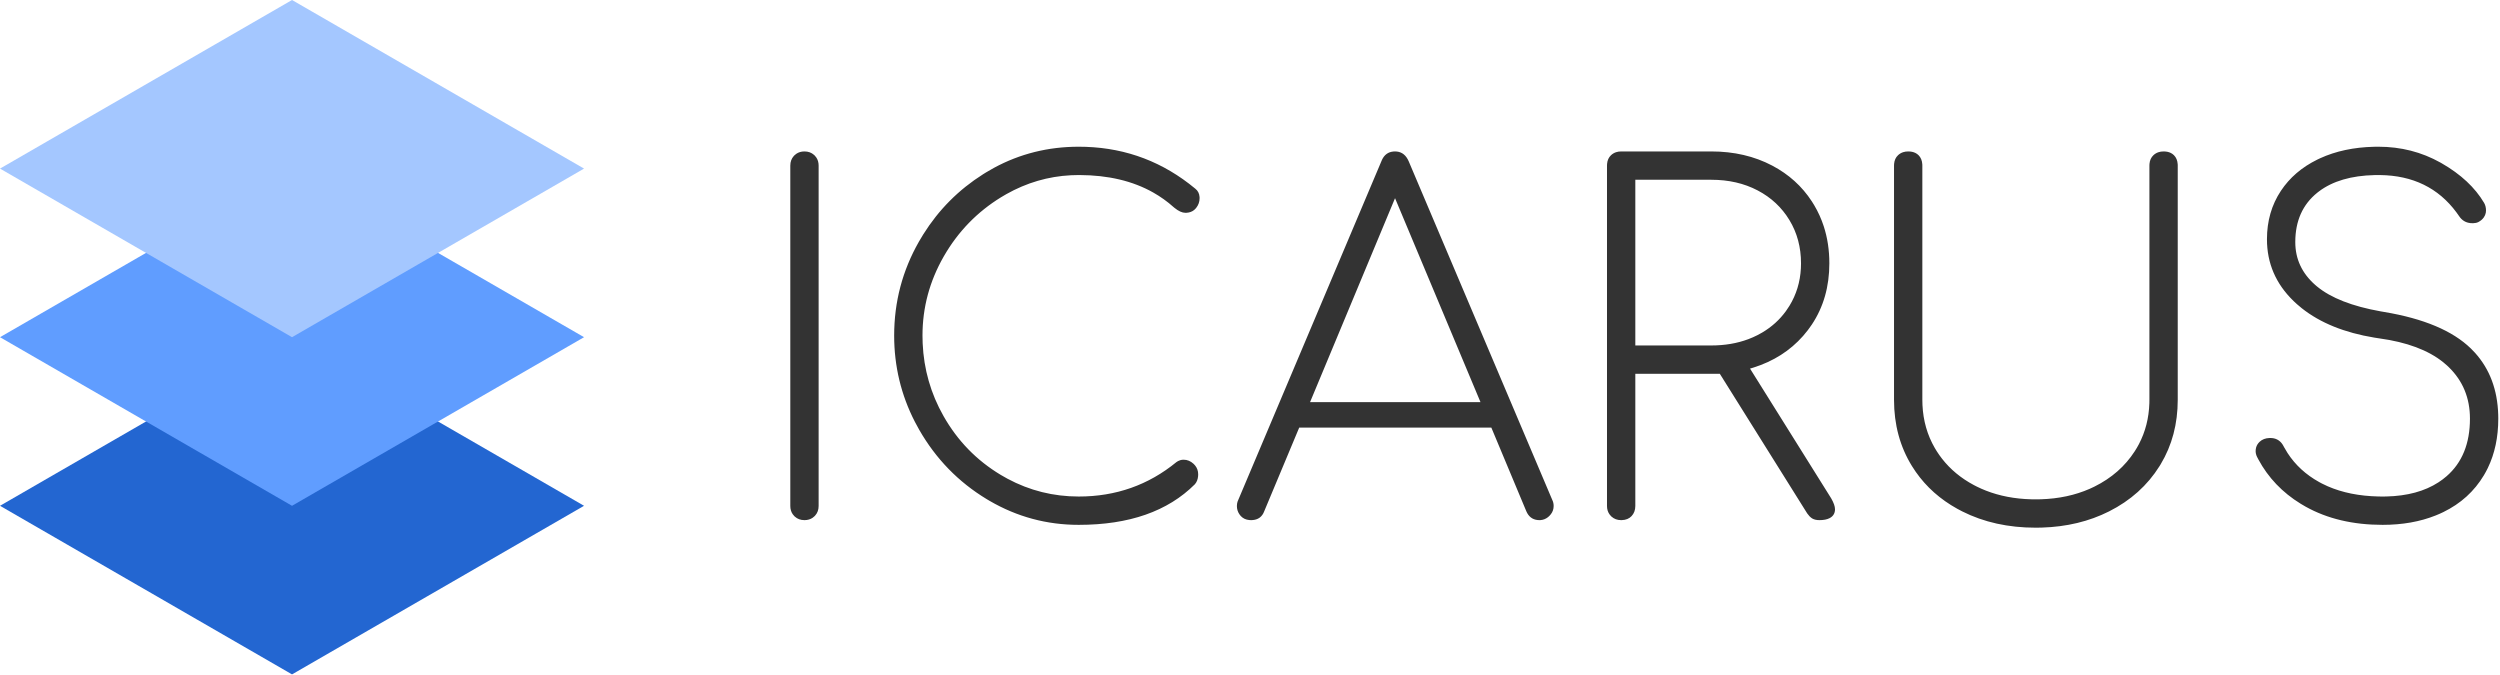
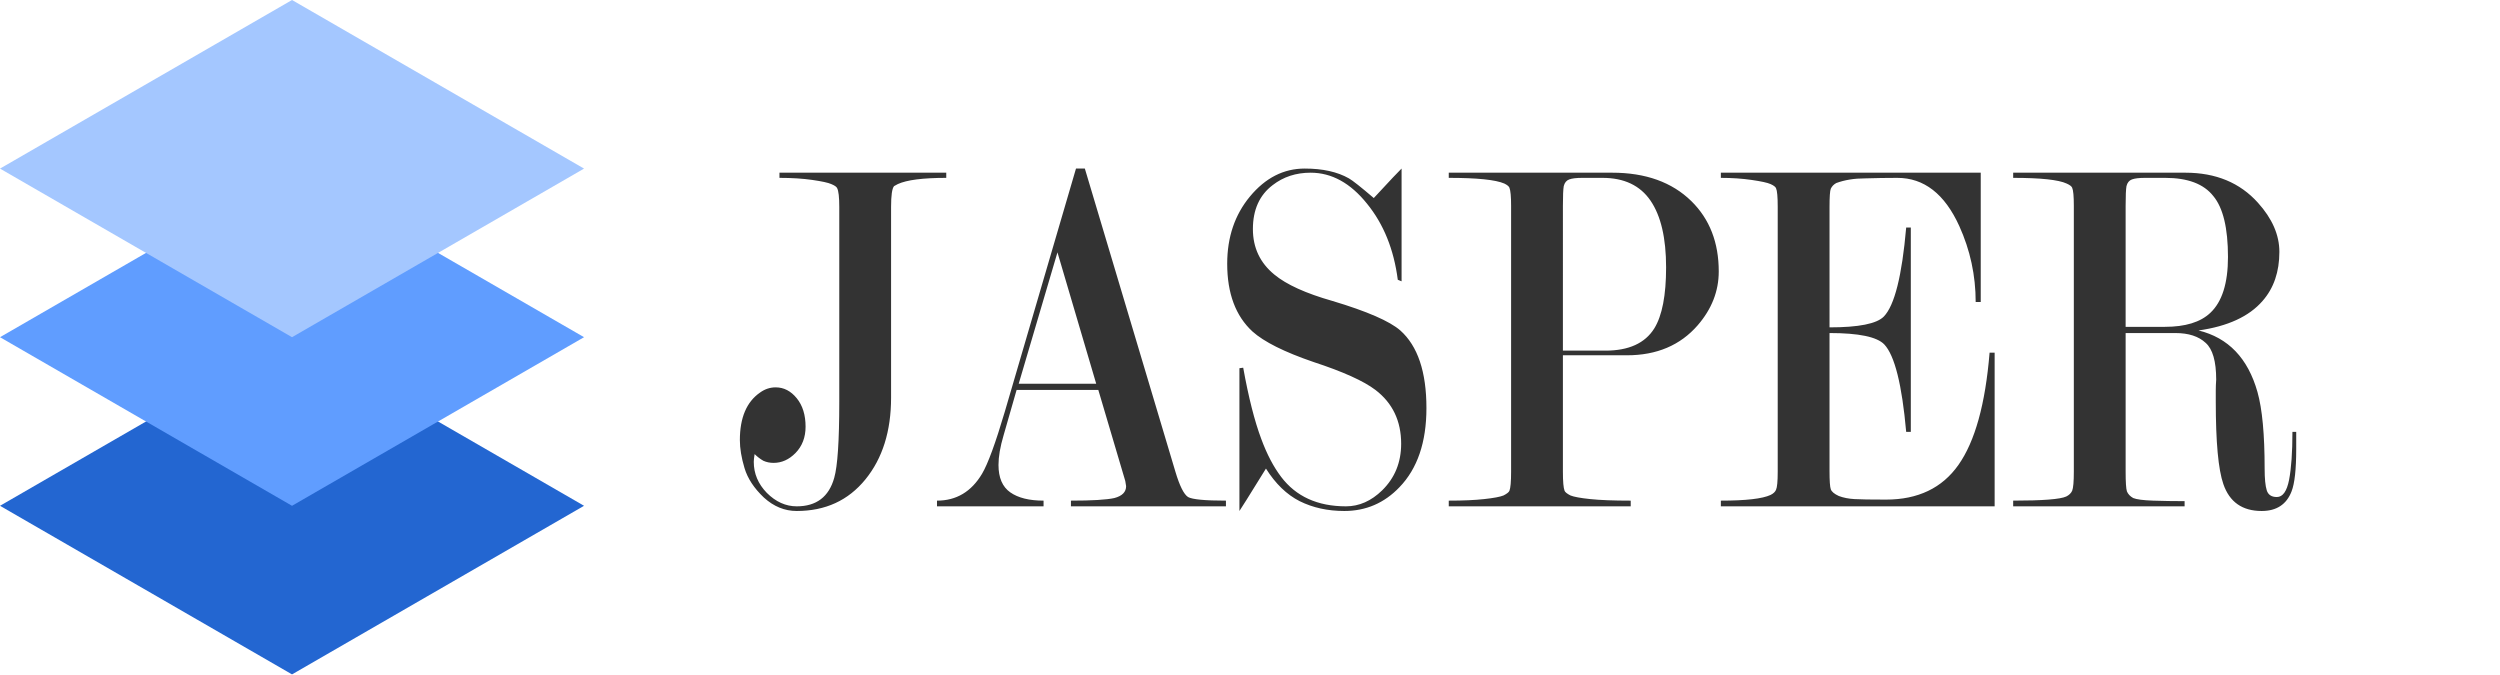
- <svg xmlns="http://www.w3.org/2000/svg" version="1.1" width="949" height="256" viewbox="0 0 949 256">
-   <path fill="#2366d1" d="M110.851 128L221.703 192L110.851 256L0 192Z" />
-   <path fill="#609dff" d="M110.851 64L221.703 128L110.851 192L0 128Z" />
-   <path fill="#a4c7ff" d="M110.851 0L221.703 64L110.851 128L0 64Z" />
-   <g transform="translate(300, 55.695), scale(0.7)" fill="#333">
-     <path d="M 613.888 10.24 L 613.888 137.216 A 60.705 60.705 0 0 0 613.954 140.055 Q 614.553 152.847 620.602 163.316 A 50.135 50.135 0 0 0 621.696 165.12 A 51.598 51.598 0 0 0 624.562 169.185 Q 631.357 177.897 641.762 183.449 A 63.11 63.11 0 0 0 643.456 184.32 A 61.649 61.649 0 0 0 648.369 186.492 Q 659.467 190.833 672.846 191.198 A 90.809 90.809 0 0 0 675.328 191.232 A 90.563 90.563 0 0 0 678.104 191.19 Q 692.78 190.74 704.7 185.489 A 61.259 61.259 0 0 0 707.2 184.32 Q 721.152 177.408 729.088 165.12 A 49.502 49.502 0 0 0 731.322 161.299 Q 736.63 151.203 736.997 139.036 A 60.335 60.335 0 0 0 737.024 137.216 L 737.024 10.24 A 10.857 10.857 0 0 1 737.062 9.315 Q 737.313 6.384 739.2 4.608 A 7.256 7.256 0 0 1 741.925 2.981 Q 743.196 2.56 744.704 2.56 Q 746.956 2.56 748.602 3.369 A 6.472 6.472 0 0 1 750.336 4.608 Q 752.167 6.439 752.361 9.499 A 11.729 11.729 0 0 1 752.384 10.24 L 752.384 137.216 Q 752.384 156.807 743.135 172.194 A 64.077 64.077 0 0 1 742.528 173.184 Q 732.672 188.928 715.136 197.76 Q 698.912 205.931 678.635 206.543 A 109.71 109.71 0 0 1 675.328 206.592 Q 653.056 206.592 635.52 197.76 A 77.835 77.835 0 0 1 632.828 196.338 Q 618.963 188.661 610.337 176.346 A 65.778 65.778 0 0 1 608.256 173.184 Q 598.528 157.44 598.528 137.216 L 598.528 10.24 A 10.857 10.857 0 0 1 598.566 9.315 Q 598.817 6.384 600.704 4.608 A 7.256 7.256 0 0 1 603.429 2.981 Q 604.7 2.56 606.208 2.56 Q 608.46 2.56 610.106 3.369 A 6.472 6.472 0 0 1 611.84 4.608 Q 613.671 6.439 613.865 9.499 A 11.729 11.729 0 0 1 613.888 10.24 Z M 895.488 8.96 A 69.507 69.507 0 0 0 894.88 8.615 Q 879.509 0 861.184 0 A 100.005 100.005 0 0 0 858.79 0.028 Q 842.342 0.422 829.568 6.272 A 61.75 61.75 0 0 0 828.078 6.979 Q 815.456 13.172 808.32 23.936 Q 800.768 35.328 800.768 50.176 Q 800.768 69.697 815.175 83.659 A 59.222 59.222 0 0 0 817.024 85.376 A 60.63 60.63 0 0 0 819.68 87.606 Q 834.727 99.526 859.059 103.529 A 133.91 133.91 0 0 0 861.696 103.936 Q 884.116 107.004 896.419 116.925 A 41.61 41.61 0 0 1 898.432 118.656 A 43.592 43.592 0 0 1 899.28 119.455 Q 910.848 130.653 910.848 147.456 Q 910.848 167.68 898.176 178.688 A 39.281 39.281 0 0 1 893.72 182.034 Q 882.522 189.266 865.531 189.672 A 85.481 85.481 0 0 1 863.488 189.696 A 102.18 102.18 0 0 1 861.3 189.673 Q 845.567 189.336 833.654 184.112 A 55.097 55.097 0 0 1 830.592 182.656 A 56.619 56.619 0 0 1 829.066 181.842 Q 818.274 175.871 811.94 166.114 A 47.528 47.528 0 0 1 809.984 162.816 A 12.115 12.115 0 0 0 809.808 162.46 Q 807.734 158.428 803.571 158.002 A 9.942 9.942 0 0 0 802.56 157.952 A 12.194 12.194 0 0 0 802.217 157.957 Q 798.871 158.051 796.8 160 A 7.449 7.449 0 0 0 796.119 160.731 Q 794.934 162.191 794.688 164.094 A 8.003 8.003 0 0 0 794.624 165.12 A 6.218 6.218 0 0 0 794.708 166.137 Q 794.803 166.708 795.004 167.28 A 7.895 7.895 0 0 0 795.392 168.192 A 65.044 65.044 0 0 0 796.099 169.546 Q 804.091 184.419 819.055 193.615 A 74.4 74.4 0 0 0 821.76 195.2 Q 839.424 205.056 863.488 205.056 Q 879.548 205.056 892.299 199.951 A 62.036 62.036 0 0 0 896.384 198.144 Q 910.592 191.232 918.4 178.176 A 51.186 51.186 0 0 0 920.533 174.225 Q 926.208 162.515 926.208 147.456 A 72.811 72.811 0 0 0 926.178 145.354 Q 925.592 125.061 913.589 111.755 A 49.8 49.8 0 0 0 911.36 109.44 Q 896.512 94.976 864.256 89.6 A 157.882 157.882 0 0 1 862.446 89.288 Q 839.242 85.142 827.904 75.776 A 41.218 41.218 0 0 1 826.977 74.987 Q 816.128 65.472 816.128 51.712 A 49.293 49.293 0 0 1 816.128 51.578 Q 816.175 34.522 828.032 24.96 A 35.234 35.234 0 0 1 828.891 24.289 Q 840.118 15.794 859.213 15.381 A 91.194 91.194 0 0 1 861.184 15.36 A 73.044 73.044 0 0 1 862.037 15.365 Q 888.747 15.677 903.514 35.593 A 59.37 59.37 0 0 1 904.96 37.632 Q 907.22 41.022 911.076 41.419 A 10.261 10.261 0 0 0 912.128 41.472 A 14.543 14.543 0 0 0 912.743 41.459 Q 914.336 41.392 915.2 40.96 A 10.655 10.655 0 0 0 915.336 40.891 Q 916.348 40.366 917.135 39.681 A 7.607 7.607 0 0 0 918.4 38.272 Q 919.197 37.122 919.442 35.787 A 6.761 6.761 0 0 0 919.552 34.56 Q 919.552 32.256 918.528 30.464 Q 911.104 17.92 895.488 8.96 Z M 160.311 0.068 A 110.648 110.648 0 0 0 156.416 0 Q 131.565 0 110.402 11.483 A 99.343 99.343 0 0 0 106.112 13.952 A 109.009 109.009 0 0 0 104.543 14.926 Q 84.677 27.489 72.14 47.479 A 111.393 111.393 0 0 0 69.76 51.456 Q 56.32 75.008 56.32 102.4 Q 56.32 127.331 67.56 149.187 A 107.592 107.592 0 0 0 69.888 153.472 Q 83.456 177.152 106.496 191.104 A 103.444 103.444 0 0 0 108.082 192.045 Q 130.459 205.056 156.416 205.056 Q 197.376 205.056 219.392 183.04 Q 220.918 181.296 221.145 178.624 A 11.364 11.364 0 0 0 221.184 177.664 Q 221.184 174.906 219.514 172.852 A 8.614 8.614 0 0 0 218.752 172.032 A 10.501 10.501 0 0 0 218.638 171.925 Q 216.248 169.728 213.248 169.728 A 6.244 6.244 0 0 0 211.549 169.961 Q 210.906 170.141 210.291 170.463 A 7.508 7.508 0 0 0 209.408 171.008 Q 186.624 189.696 156.416 189.696 Q 135.765 189.696 117.743 180.022 A 87.237 87.237 0 0 1 114.048 177.92 Q 94.464 166.144 83.072 146.048 Q 72.704 127.758 71.772 106.604 A 95.549 95.549 0 0 1 71.68 102.4 Q 71.68 79.616 83.2 59.52 A 97.348 97.348 0 0 1 83.35 59.26 Q 94.847 39.346 114.304 27.392 A 88.056 88.056 0 0 1 117.155 25.713 Q 133.663 16.406 152.218 15.466 A 82.911 82.911 0 0 1 156.416 15.36 A 117.212 117.212 0 0 1 156.817 15.361 Q 180.184 15.441 196.829 24.848 A 63.01 63.01 0 0 1 207.872 32.768 A 23.034 23.034 0 0 0 208.339 33.158 Q 211.641 35.84 214.272 35.84 A 9.974 9.974 0 0 0 214.911 35.82 Q 217.343 35.664 219.009 34.296 A 6.873 6.873 0 0 0 219.904 33.408 A 9.994 9.994 0 0 0 220.133 33.126 Q 221.952 30.799 221.952 27.904 A 8.988 8.988 0 0 0 221.929 27.259 Q 221.724 24.398 219.648 22.784 A 110.881 110.881 0 0 0 219.543 22.697 Q 193.686 1.244 160.311 0.068 Z M 551.168 198.4 L 504.064 123.136 L 499.456 123.136 L 458.24 123.136 L 458.24 194.816 Q 458.24 198.144 456.192 200.32 Q 454.232 202.403 450.865 202.492 A 11.487 11.487 0 0 1 450.56 202.496 Q 447.452 202.496 445.349 200.598 A 7.871 7.871 0 0 1 445.056 200.32 A 7.525 7.525 0 0 1 444.182 199.275 Q 442.889 197.403 442.88 194.85 A 10.179 10.179 0 0 1 442.88 194.816 L 442.88 10.24 A 10.857 10.857 0 0 1 442.918 9.315 Q 443.169 6.384 445.056 4.608 A 7.256 7.256 0 0 1 447.781 2.981 Q 449.052 2.56 450.56 2.56 L 499.456 2.56 Q 517.888 2.56 532.48 10.24 Q 545.954 17.332 553.971 29.662 A 58.968 58.968 0 0 1 555.264 31.744 A 56.737 56.737 0 0 1 560.414 43.13 Q 563.456 52.468 563.456 63.232 Q 563.456 82.2 553.946 96.465 A 56.692 56.692 0 0 1 551.808 99.456 A 58.849 58.849 0 0 1 549.212 102.618 Q 538.621 114.637 522.253 119.779 A 72.195 72.195 0 0 1 520.448 120.32 L 564.48 190.72 Q 566.528 194.304 566.528 196.608 A 6.599 6.599 0 0 1 566.478 197.436 Q 566.253 199.208 565.035 200.395 A 5.625 5.625 0 0 1 564.352 200.96 A 6.473 6.473 0 0 1 563.547 201.443 Q 561.472 202.496 558.08 202.496 Q 555.751 202.496 554.27 201.649 A 4.911 4.911 0 0 1 553.984 201.472 Q 552.654 200.585 551.515 198.93 A 14.447 14.447 0 0 1 551.168 198.4 Z M 399.104 197.632 L 380.16 152.32 L 275.968 152.32 L 257.024 197.632 Q 255.324 202.248 250.396 202.483 A 11.297 11.297 0 0 1 249.856 202.496 A 10.258 10.258 0 0 1 248.931 202.455 Q 246.143 202.203 244.4 200.383 A 6.997 6.997 0 0 1 244.224 200.192 A 8.678 8.678 0 0 1 243.477 199.224 Q 242.176 197.264 242.176 194.816 A 7.805 7.805 0 0 1 242.282 193.521 A 7.181 7.181 0 0 1 242.944 191.488 L 320.512 7.936 A 12.196 12.196 0 0 1 320.852 7.129 Q 322.805 2.936 327.14 2.591 A 10.038 10.038 0 0 1 327.936 2.56 A 9.004 9.004 0 0 1 328.947 2.615 Q 333.29 3.106 335.36 7.936 L 413.184 191.488 Q 413.952 193.024 413.952 194.816 A 7.64 7.64 0 0 1 413.846 196.101 Q 413.457 198.383 411.648 200.192 A 9.044 9.044 0 0 1 410.871 200.886 Q 409.083 202.303 406.879 202.473 A 7.908 7.908 0 0 1 406.272 202.496 A 9.93 9.93 0 0 1 405.339 202.453 Q 400.96 202.04 399.104 197.632 Z M 15.36 10.24 L 15.36 194.816 Q 15.36 197.924 13.462 200.027 A 7.871 7.871 0 0 1 13.184 200.32 A 7.525 7.525 0 0 1 12.139 201.194 Q 10.267 202.487 7.714 202.496 A 10.179 10.179 0 0 1 7.68 202.496 Q 4.572 202.496 2.469 200.598 A 7.871 7.871 0 0 1 2.176 200.32 A 7.525 7.525 0 0 1 1.302 199.275 Q 0.009 197.403 0 194.85 A 10.179 10.179 0 0 1 0 194.816 L 0 10.24 Q 0 7.132 1.898 5.029 A 7.871 7.871 0 0 1 2.176 4.736 A 7.525 7.525 0 0 1 3.221 3.862 Q 5.093 2.569 7.646 2.56 A 10.179 10.179 0 0 1 7.68 2.56 Q 10.788 2.56 12.891 4.458 A 7.871 7.871 0 0 1 13.184 4.736 A 7.525 7.525 0 0 1 14.058 5.781 Q 15.351 7.653 15.36 10.206 A 10.179 10.179 0 0 1 15.36 10.24 Z M 281.856 138.496 L 374.272 138.496 L 327.936 27.904 L 281.856 138.496 Z M 458.24 107.776 L 499.456 107.776 Q 510.418 107.776 519.519 104.362 A 48.175 48.175 0 0 0 524.544 102.144 A 47.471 47.471 0 0 0 527.059 100.761 Q 534.75 96.219 539.878 89.183 A 43.678 43.678 0 0 0 541.824 86.272 Q 547.436 77.109 548.027 65.896 A 50.673 50.673 0 0 0 548.096 63.232 Q 548.096 50.176 541.824 39.808 Q 535.552 29.44 524.544 23.68 Q 513.536 17.92 499.456 17.92 L 458.24 17.92 L 458.24 107.776 Z" vector-effect="non-scaling-stroke" />
-   </g>
+ <svg xmlns="http://www.w3.org/2000/svg" version="1.1" width="949" height="256" viewbox="0 0 949 256" id="svg4">
+   <defs id="defs4" />
+   <path fill="#2366d1" d="M110.851 128L221.703 192L110.851 256L0 192Z" id="path1" />
+   <path fill="#609dff" d="M110.851 64L221.703 128L110.851 192L0 128Z" id="path2" />
+   <path fill="#a4c7ff" d="M110.851 0L221.703 64L110.851 128L0 64Z" id="path3" />
+   <text xml:space="preserve" style="writing-mode:lr-tb;direction:ltr;fill:#000000;stroke-width:0.697;stroke-dasharray:none" x="410.692" y="18.176" id="text4">
+     <tspan id="tspan4" x="410.692" y="18.176" />
+   </text>
+   <path d="m 335.159,173.439 q 12.403,0 15.77,-9.745 2.126,-6.024 2.126,-26.046 V 70.848 q 0,-4.961 -0.886,-6.379 -0.354,-0.709 -2.481,-1.417 -1.949,-0.709 -7.973,-1.417 -6.024,-0.709 -13.821,-0.709 v -1.772 h 70.166 v 1.772 q -14.707,0 -20.377,2.126 l -1.595,0.709 q -1.24,1.24 -1.24,7.087 v 65.382 q 0,17.187 -10.808,27.996 -10.808,10.808 -28.881,10.808 -7.619,0 -13.821,-4.607 -6.202,-4.784 -8.151,-10.1 -1.949,-5.316 -1.949,-9.568 0,-11.517 8.505,-16.301 3.012,-1.772 6.556,-1.772 5.138,0 8.859,3.721 3.721,3.721 3.721,9.745 0,5.493 -4.252,9.037 -4.075,3.367 -9.214,3.367 -2.303,0 -4.252,-0.709 -1.949,-0.886 -3.721,-2.303 -0.354,1.772 -0.354,2.658 0,6.024 5.493,10.631 5.67,4.607 12.58,4.607 z M 461.14,131.446 444.838,86.44 428.537,131.446 Z m 0.886,2.126 h -34.374 l -5.493,15.592 q -2.126,5.847 -2.126,10.1 0,6.556 4.961,9.391 4.961,2.835 13.998,2.835 v 1.949 h -44.828 v -1.949 q 12.226,0 18.959,-9.214 3.721,-5.138 9.568,-21.262 l 29.945,-83.278 h 3.721 L 494.451,161.568 q 2.658,7.265 5.316,8.682 2.658,1.24 15.947,1.24 v 1.949 h -65.205 v -1.949 q 13.289,0 18.25,-0.886 4.961,-1.063 4.961,-4.075 l -0.354,-1.772 z M 577.906,67.836 q 10.277,-9.037 11.694,-10.1 V 96.363 L 588.005,95.831 Q 585.525,80.239 575.071,69.785 564.617,59.154 551.328,59.154 q -9.214,0 -15.947,4.252 -8.328,5.138 -8.328,15.061 0,9.568 9.037,15.592 7.619,5.138 24.452,9.037 21.794,5.316 28.527,10.1 10.986,7.973 10.986,26.578 0,17.542 -11.34,27.11 -9.568,8.151 -23.212,8.151 -10.454,0 -18.782,-3.367 -8.151,-3.367 -14.175,-11.163 -10.631,13.998 -11.163,14.529 V 126.13 l 1.595,-0.177 q 3.367,15.238 7.619,24.452 3.544,7.796 8.328,12.935 9.391,10.1 27.287,10.1 8.328,0 15.238,-5.493 7.973,-6.379 7.973,-15.947 0,-11.694 -10.808,-18.427 -7.442,-4.607 -26.046,-9.568 -18.427,-5.138 -25.692,-10.454 -10.631,-7.973 -10.631,-23.211 0,-13.643 9.568,-23.034 9.745,-9.568 23.034,-9.568 11.34,0 18.605,3.367 2.303,1.063 10.454,6.733 z m 79.557,52.27 h 17.896 q 14.707,0 20.554,-7.619 4.961,-6.556 4.961,-20.908 0,-15.061 -6.556,-22.857 -6.556,-7.796 -20.199,-7.796 h -8.505 q -3.721,0 -5.493,0.532 -1.772,0.532 -2.303,2.303 -0.354,1.595 -0.354,6.733 z m 0,1.595 v 39.867 q 0,5.138 0.709,6.556 0.354,0.709 2.481,1.595 2.126,0.709 8.328,1.24 6.202,0.532 17.01,0.532 v 1.949 h -76.545 v -1.949 q 9.037,0 14.884,-0.532 6.024,-0.532 8.151,-1.24 2.126,-0.886 2.481,-1.595 0.709,-1.417 0.709,-6.556 V 70.494 q 0,-4.784 -0.709,-6.202 -0.354,-0.709 -2.126,-1.417 -5.493,-1.949 -23.389,-1.949 v -1.772 h 68.749 q 21.085,0 33.311,9.745 11.517,9.214 11.517,24.097 0,10.1 -8.859,18.427 -10.986,10.277 -29.767,10.277 z m 112.159,-7.619 v 47.309 q 0,4.961 0.532,6.202 0.532,1.24 3.367,2.303 2.835,0.886 6.556,1.063 3.721,0.177 13.289,0.177 20.199,0 30.476,-11.872 10.454,-12.049 13.112,-38.45 h 2.126 v 52.625 H 723.908 v -1.949 q 15.77,0 20.908,-1.949 1.772,-0.709 2.303,-1.772 0.709,-1.24 0.709,-6.202 V 70.848 q 0,-5.138 -0.709,-6.379 -0.354,-0.709 -2.303,-1.417 -1.949,-0.709 -7.973,-1.417 -6.024,-0.709 -12.935,-0.709 v -1.772 h 109.324 v 44.297 h -2.126 q 0,-13.643 -6.91,-26.046 -9.214,-16.478 -26.046,-16.478 -6.733,0 -13.643,0.177 -6.733,0 -12.049,1.595 -1.595,0.709 -2.303,1.949 -0.532,1.063 -0.532,6.202 v 41.285 q 18.427,0 22.857,-3.721 6.733,-5.67 9.391,-30.476 h 1.949 V 147.924 h -1.949 q -2.658,-24.275 -9.214,-29.945 -4.607,-3.898 -23.034,-3.898 z m 124.563,-2.126 H 910.663 q 12.935,0 19.136,-4.784 7.442,-5.67 7.442,-19.136 0,-14.884 -6.202,-20.908 -6.024,-6.202 -20.199,-6.202 h -8.505 q -3.721,0 -5.493,0.532 -1.772,0.532 -2.303,2.303 -0.354,1.595 -0.354,6.733 z m 71.761,35.969 v 5.847 q 0,10.454 -1.949,14.529 -3.189,6.733 -12.58,6.733 -12.226,0 -16.124,-9.214 -3.189,-7.442 -3.189,-28.35 v -3.721 q 0,-1.772 0.177,-3.721 0,-9.391 -4.43,-12.58 -4.43,-3.367 -12.757,-3.367 h -20.908 v 47.486 q 0,5.316 0.532,6.733 0.709,1.417 2.658,2.303 2.126,0.709 8.328,0.886 6.379,0.177 13.289,0.177 v 1.772 h -72.115 v -1.949 q 18.605,0 22.326,-1.417 1.772,-0.709 2.481,-1.949 0.709,-1.417 0.709,-6.556 V 70.494 q 0,-4.961 -0.709,-6.202 -0.354,-0.709 -2.303,-1.417 -5.138,-1.949 -22.503,-1.949 v -1.772 h 72.469 q 19.136,0 30.476,10.277 9.037,8.151 9.037,16.833 0,10.277 -7.087,16.833 -8.505,7.973 -26.932,10.1 18.782,3.721 24.806,21.085 3.012,8.682 3.012,26.224 0,5.138 0.886,7.442 0.886,2.303 4.252,2.303 3.721,0 5.138,-5.847 1.417,-6.024 1.417,-16.478 z" id="text44" style="font-size:177.187px;line-height:0.5;font-family:'Modern No. 20';-inkscape-font-specification:'Modern No. 20, Normal';fill:#333333;stroke-width:1.286" transform="scale(0.9023741,1.108188)" aria-label="JASPER" />
+   <text xml:space="preserve" style="font-style:normal;font-variant:normal;font-weight:normal;font-stretch:normal;font-size:96px;line-height:0.5;font-family:'Modern No. 20';-inkscape-font-specification:'Modern No. 20, Normal';font-variant-ligatures:normal;font-variant-caps:normal;font-variant-numeric:normal;font-variant-east-asian:normal;writing-mode:lr-tb;direction:ltr;fill:#000000;stroke-width:0.697;stroke-dasharray:none" x="766.225" y="149.702" id="text45">
+     <tspan id="tspan45" x="766.225" y="149.702" />
+   </text>
+   <text xml:space="preserve" style="font-style:normal;font-variant:normal;font-weight:normal;font-stretch:normal;font-size:96px;line-height:0.5;font-family:'Modern No. 20';-inkscape-font-specification:'Modern No. 20, Normal';font-variant-ligatures:normal;font-variant-caps:normal;font-variant-numeric:normal;font-variant-east-asian:normal;writing-mode:lr-tb;direction:ltr;fill:#000000;stroke-width:0.697;stroke-dasharray:none" x="440.69" y="-42.962" id="text46">
+     <tspan id="tspan46" x="440.69" y="-42.962" />
+   </text>
</svg>
